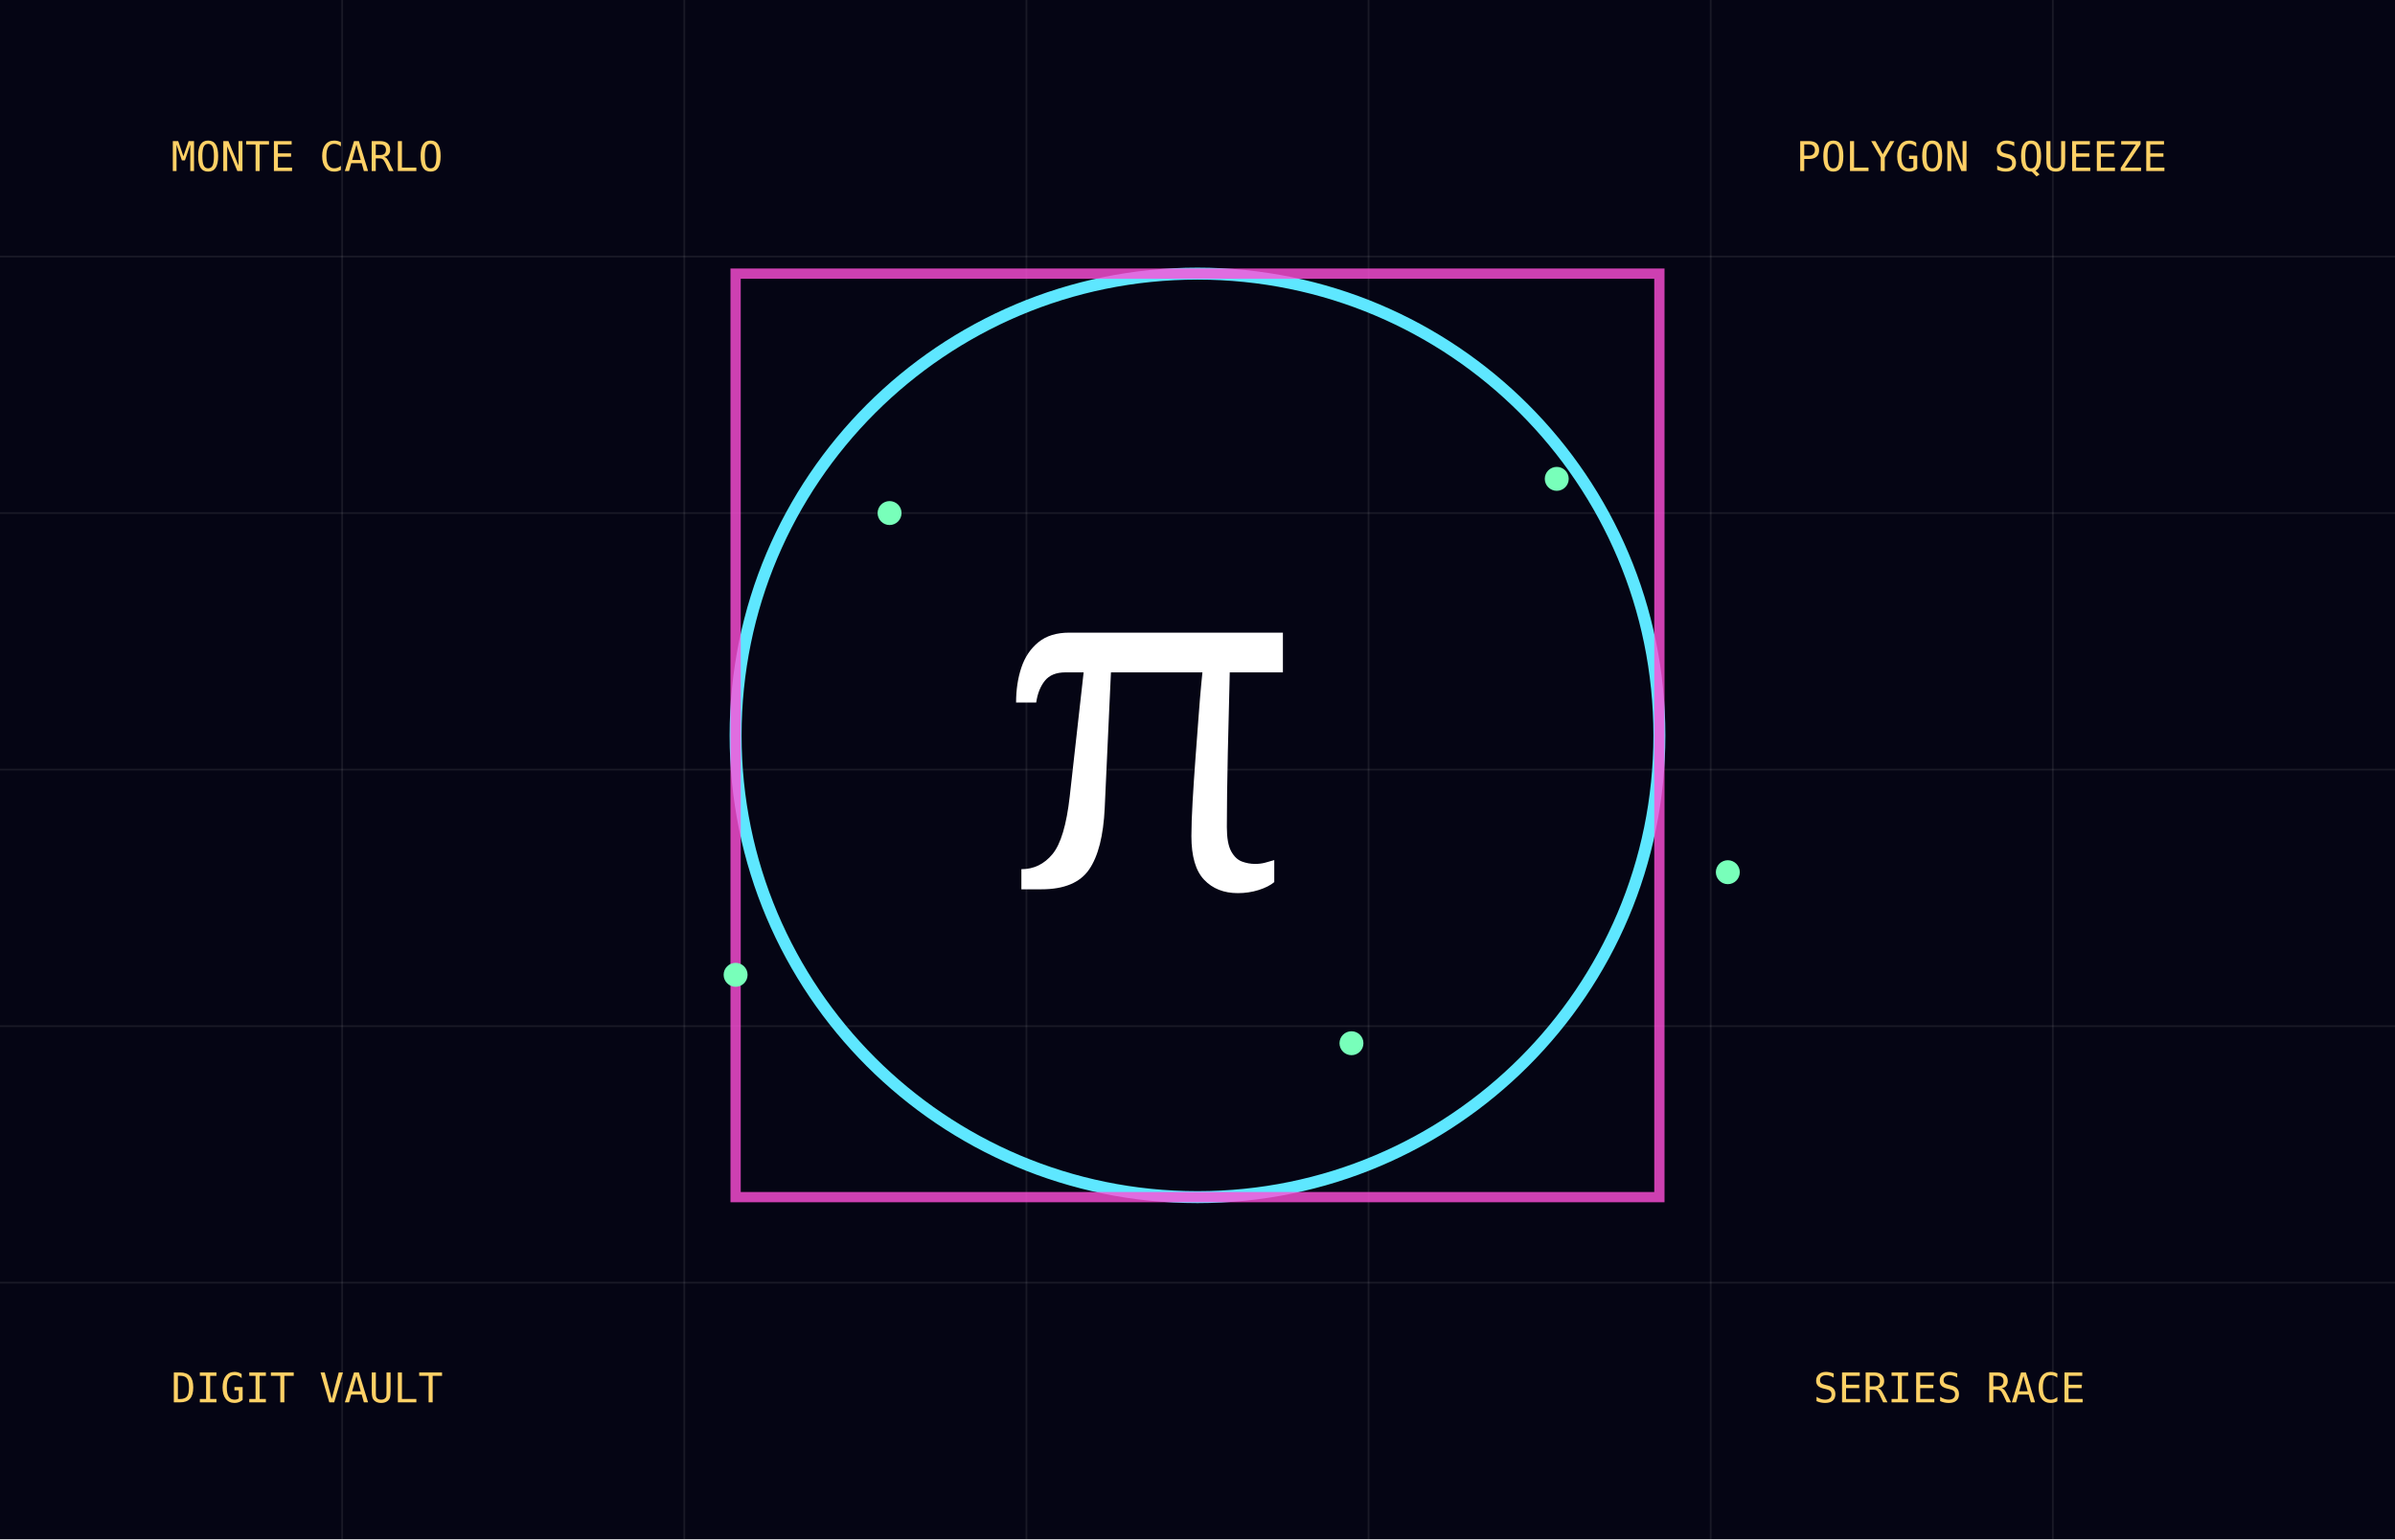
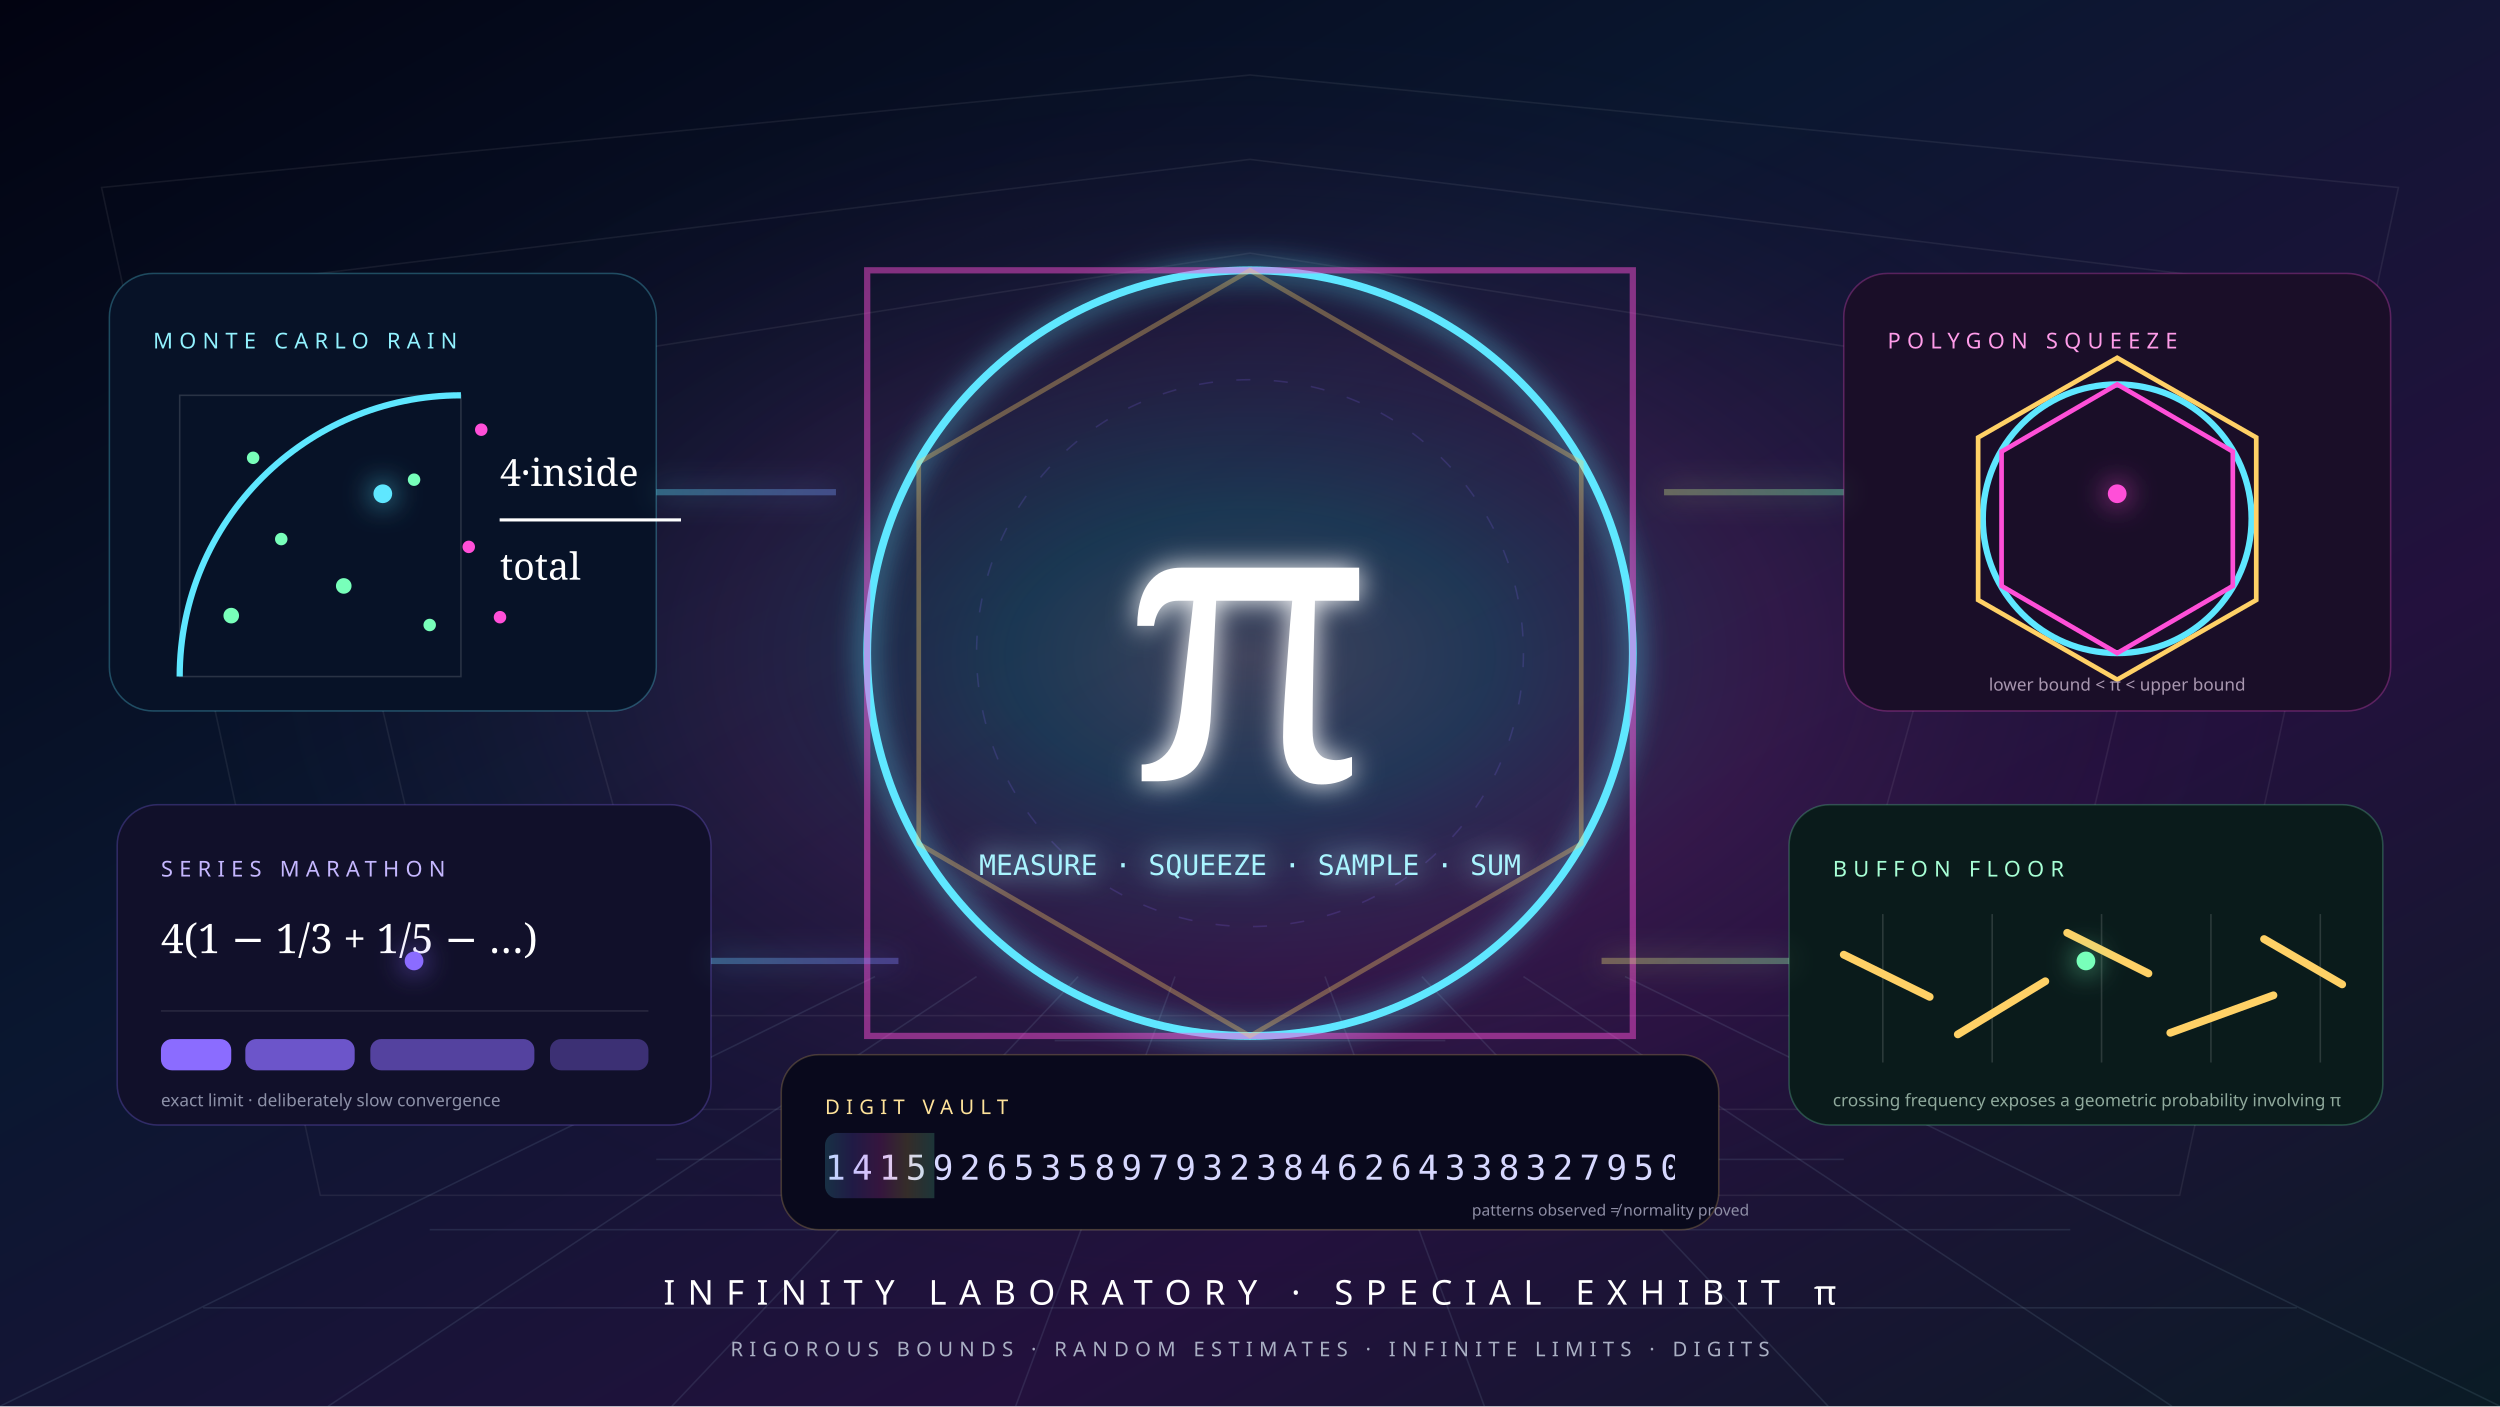
- <svg xmlns="http://www.w3.org/2000/svg" viewBox="0 0 1400 900">
-   <rect width="1400" height="900" fill="#050514" />
-   <g stroke="#ffffff" stroke-opacity=".08">
-     <path d="M0 150h1400M0 300h1400M0 450h1400M0 600h1400M0 750h1400" />
-     <path d="M200 0v900M400 0v900M600 0v900M800 0v900M1000 0v900M1200 0v900" />
+ <svg xmlns="http://www.w3.org/2000/svg" viewBox="0 0 1600 900" role="img" aria-labelledby="t d">
+   <defs>
+     <linearGradient id="bg" x2="1" y2="1">
+       <stop stop-color="#020311" />
+       <stop offset=".38" stop-color="#0a1730" />
+       <stop offset=".7" stop-color="#23113d" />
+       <stop offset="1" stop-color="#0a1b25" />
+     </linearGradient>
+     <radialGradient id="core">
+       <stop stop-color="#ffffff" stop-opacity=".2" />
+       <stop offset=".22" stop-color="#5ee7ff" stop-opacity=".16" />
+       <stop offset=".48" stop-color="#ff4fd8" stop-opacity=".1" />
+       <stop offset="1" stop-color="#050514" stop-opacity="0" />
+     </radialGradient>
+     <linearGradient id="rail">
+       <stop stop-color="#5ee7ff" />
+       <stop offset=".25" stop-color="#8b6cff" />
+       <stop offset=".5" stop-color="#ff4fd8" />
+       <stop offset=".75" stop-color="#ffd166" />
+       <stop offset="1" stop-color="#78ffba" />
+     </linearGradient>
+     <filter id="glow">
+       <feGaussianBlur stdDeviation="9" result="b" />
+       <feMerge>
+         <feMergeNode in="b" />
+         <feMergeNode in="SourceGraphic" />
+       </feMerge>
+     </filter>
+     <style>.scan{animation:s 7s linear infinite}.pulse{animation:p 4s ease-in-out infinite alternate}.orbit{transform-origin:800px 420px;animation:o 45s linear infinite}.rain{animation:r 3s ease-in-out infinite alternate}@keyframes s{to{transform:translateY(180px)}}@keyframes p{to{opacity:.42}}@keyframes o{to{transform:rotate(360deg)}}@keyframes r{to{transform:translateY(7px)}}@media(prefers-reduced-motion:reduce){.scan,.pulse,.orbit,.rain{animation:none}}</style>
+   </defs>
+   <rect width="1600" height="900" fill="url(#bg)" />
+   <ellipse cx="800" cy="420" rx="700" ry="420" fill="url(#core)" />
+   <g fill="none" stroke="#fff" stroke-opacity=".07">
+     <path d="M65 120L800 48L1535 120L1395 765L205 765Z" />
+     <path d="M180 178L800 102L1420 178L1295 710L305 710Z" />
+     <path d="M315 238L800 162L1285 238L1170 650L430 650Z" />
  </g>
-   <circle cx="700" cy="430" r="270" fill="none" stroke="#5ee7ff" stroke-width="7" />
-   <rect x="430" y="160" width="540" height="540" fill="none" stroke="#ff4fd8" stroke-width="6" opacity=".8" />
-   <text x="585" y="520" fill="white" font-family="Georgia" font-size="280">π</text>
-   <g fill="#ffd166" font-family="monospace" font-size="24">
-     <text x="100" y="100">MONTE CARLO</text>
-     <text x="1050" y="100">POLYGON SQUEEZE</text>
-     <text x="100" y="820">DIGIT VAULT</text>
-     <text x="1060" y="820">SERIES RACE</text>
+   <g stroke="#b9ecff" stroke-opacity=".1">
+     <path d="M0 900L560 625M1600 900L1040 625M210 900L625 625M1390 900L975 625M430 900L690 625M1170 900L910 625M650 900L752 625M950 900L848 625" />
+     <path d="M130 837H1470M275 787H1325M420 742H1180M555 702H1045M675 666H925" />
  </g>
-   <g fill="#78ffba">
-     <circle cx="520" cy="300" r="7" />
-     <circle cx="910" cy="280" r="7" />
-     <circle cx="790" cy="610" r="7" />
-     <circle cx="430" cy="570" r="7" />
-     <circle cx="1010" cy="510" r="7" />
+   <g transform="translate(800 418)" fill="none">
+     <circle r="245" stroke="#5ee7ff" stroke-width="5" filter="url(#glow)" />
+     <rect x="-245" y="-245" width="490" height="490" stroke="#ff4fd8" stroke-opacity=".48" stroke-width="4" />
+     <polygon points="0,-245 212,-122 212,122 0,245 -212,122 -212,-122" stroke="#ffd166" stroke-opacity=".34" stroke-width="3" class="orbit" />
+     <circle r="175" stroke="#8b6cff" stroke-opacity=".18" stroke-dasharray="9 15" />
+   </g>
+   <g filter="url(#glow)">
+     <text x="800" y="500" text-anchor="middle" fill="#fff" font-family="Georgia,serif" font-size="255">π</text>
+     <text x="800" y="560" text-anchor="middle" fill="#a9f4ff" font-family="ui-monospace,monospace" font-size="18">MEASURE · SQUEEZE · SAMPLE · SUM</text>
+   </g>
+   <g transform="translate(70 175)">
+     <rect width="350" height="280" rx="28" fill="#071227" stroke="#5ee7ff" stroke-opacity=".28" />
+     <text x="28" y="48" fill="#92f2ff" font-family="system-ui,sans-serif" font-size="14" letter-spacing="4">MONTE CARLO RAIN</text>
+     <rect x="45" y="78" width="180" height="180" fill="none" stroke="#fff" stroke-opacity=".14" />
+     <path d="M45 258A180 180 0 0 1 225 78" fill="none" stroke="#5ee7ff" stroke-width="4" />
+     <g fill="#78ffba" class="rain">
+       <circle cx="78" cy="219" r="5" />
+       <circle cx="110" cy="170" r="4" />
+       <circle cx="150" cy="200" r="5" />
+       <circle cx="195" cy="132" r="4" />
+       <circle cx="92" cy="118" r="4" />
+       <circle cx="205" cy="225" r="4" />
+     </g>
+     <g fill="#ff4fd8">
+       <circle cx="238" cy="100" r="4" />
+       <circle cx="250" cy="220" r="4" />
+       <circle cx="230" cy="175" r="4" />
+     </g>
+     <text x="250" y="136" fill="#fff" font-family="Georgia,serif" font-size="24">4·inside</text>
+     <text x="250" y="166" fill="#fff" font-family="Georgia,serif" font-size="24">────────</text>
+     <text x="250" y="196" fill="#fff" font-family="Georgia,serif" font-size="24">total</text>
+   </g>
+   <g transform="translate(1180 175)">
+     <rect width="350" height="280" rx="28" fill="#1a0e28" stroke="#ff4fd8" stroke-opacity=".28" />
+     <text x="28" y="48" fill="#ff9ce9" font-family="system-ui,sans-serif" font-size="14" letter-spacing="4">POLYGON SQUEEZE</text>
+     <circle cx="175" cy="157" r="86" fill="none" stroke="#5ee7ff" stroke-width="4" />
+     <polygon points="175,71 249,114 249,200 175,243 101,200 101,114" fill="none" stroke="#ff4fd8" stroke-width="3" />
+     <polygon points="175,54 264,105 264,209 175,260 86,209 86,105" fill="none" stroke="#ffd166" stroke-width="3" />
+     <text x="175" y="267" text-anchor="middle" fill="#a997b0" font-family="system-ui,sans-serif" font-size="11">lower bound &lt; π &lt; upper bound</text>
+   </g>
+   <g transform="translate(75 515)">
+     <rect width="380" height="205" rx="26" fill="#11102a" stroke="#8b6cff" stroke-opacity=".27" />
+     <text x="28" y="46" fill="#c5b7ff" font-family="system-ui,sans-serif" font-size="14" letter-spacing="4">SERIES MARATHON</text>
+     <text x="28" y="95" fill="#fff" font-family="Georgia,serif" font-size="26">4(1 − 1/3 + 1/5 − …)</text>
+     <path d="M28 132H340" stroke="#fff" stroke-opacity=".1" />
+     <g fill="#8b6cff">
+       <rect x="28" y="150" width="45" height="20" rx="7" />
+       <rect x="82" y="150" width="70" height="20" rx="7" opacity=".75" />
+       <rect x="162" y="150" width="105" height="20" rx="7" opacity=".55" />
+       <rect x="277" y="150" width="63" height="20" rx="7" opacity=".35" />
+     </g>
+     <text x="28" y="193" fill="#8d91a8" font-family="system-ui,sans-serif" font-size="11">exact limit · deliberately slow convergence</text>
+   </g>
+   <g transform="translate(1145 515)">
+     <rect width="380" height="205" rx="26" fill="#0a1b1b" stroke="#78ffba" stroke-opacity=".24" />
+     <text x="28" y="46" fill="#a7ffd5" font-family="system-ui,sans-serif" font-size="14" letter-spacing="4">BUFFON FLOOR</text>
+     <g stroke="#fff" stroke-opacity=".14">
+       <path d="M60 70V165M130 70V165M200 70V165M270 70V165M340 70V165" />
+     </g>
+     <g stroke="#ffd166" stroke-width="5" stroke-linecap="round">
+       <path d="M35 96L90 123M108 147L164 113M178 82L230 108M244 146L310 122M304 86L354 115" />
+     </g>
+     <text x="28" y="193" fill="#8fa99c" font-family="system-ui,sans-serif" font-size="11">crossing frequency exposes a geometric probability involving π</text>
+   </g>
+   <g transform="translate(500 675)">
+     <rect width="600" height="112" rx="24" fill="#09091c" stroke="#ffd166" stroke-opacity=".22" />
+     <text x="28" y="38" fill="#ffe39a" font-family="system-ui,sans-serif" font-size="13" letter-spacing="4">DIGIT VAULT</text>
+     <clipPath id="clip">
+       <rect x="28" y="50" width="544" height="42" rx="8" />
+     </clipPath>
+     <g clip-path="url(#clip)">
+       <text x="28" y="80" fill="#d7d8ff" font-family="ui-monospace,monospace" font-size="22" letter-spacing="4">14159265358979323846264338327950288419716939937510…</text>
+       <rect x="28" y="50" width="70" height="42" fill="url(#rail)" opacity=".18" class="scan" />
+     </g>
+     <text x="442" y="103" fill="#8f8fa6" font-family="system-ui,sans-serif" font-size="10">patterns observed ≠ normality proved</text>
+   </g>
+   <path d="M420 315H535M1065 315H1180M455 615H575M1025 615H1145" stroke="url(#rail)" stroke-width="4" opacity=".38" filter="url(#glow)" />
+   <g class="pulse" filter="url(#glow)">
+     <circle cx="245" cy="316" r="6" fill="#5ee7ff" />
+     <circle cx="1355" cy="316" r="6" fill="#ff4fd8" />
+     <circle cx="265" cy="615" r="6" fill="#8b6cff" />
+     <circle cx="1335" cy="615" r="6" fill="#78ffba" />
+   </g>
+   <g font-family="system-ui,sans-serif" text-anchor="middle">
+     <text x="800" y="835" fill="#fff" font-size="22" letter-spacing="8">INFINITY LABORATORY · SPECIAL EXHIBIT π</text>
+     <text x="800" y="868" fill="#aab0c4" font-size="13" letter-spacing="4">RIGOROUS BOUNDS · RANDOM ESTIMATES · INFINITE LIMITS · DIGITS</text>
  </g>
</svg>
